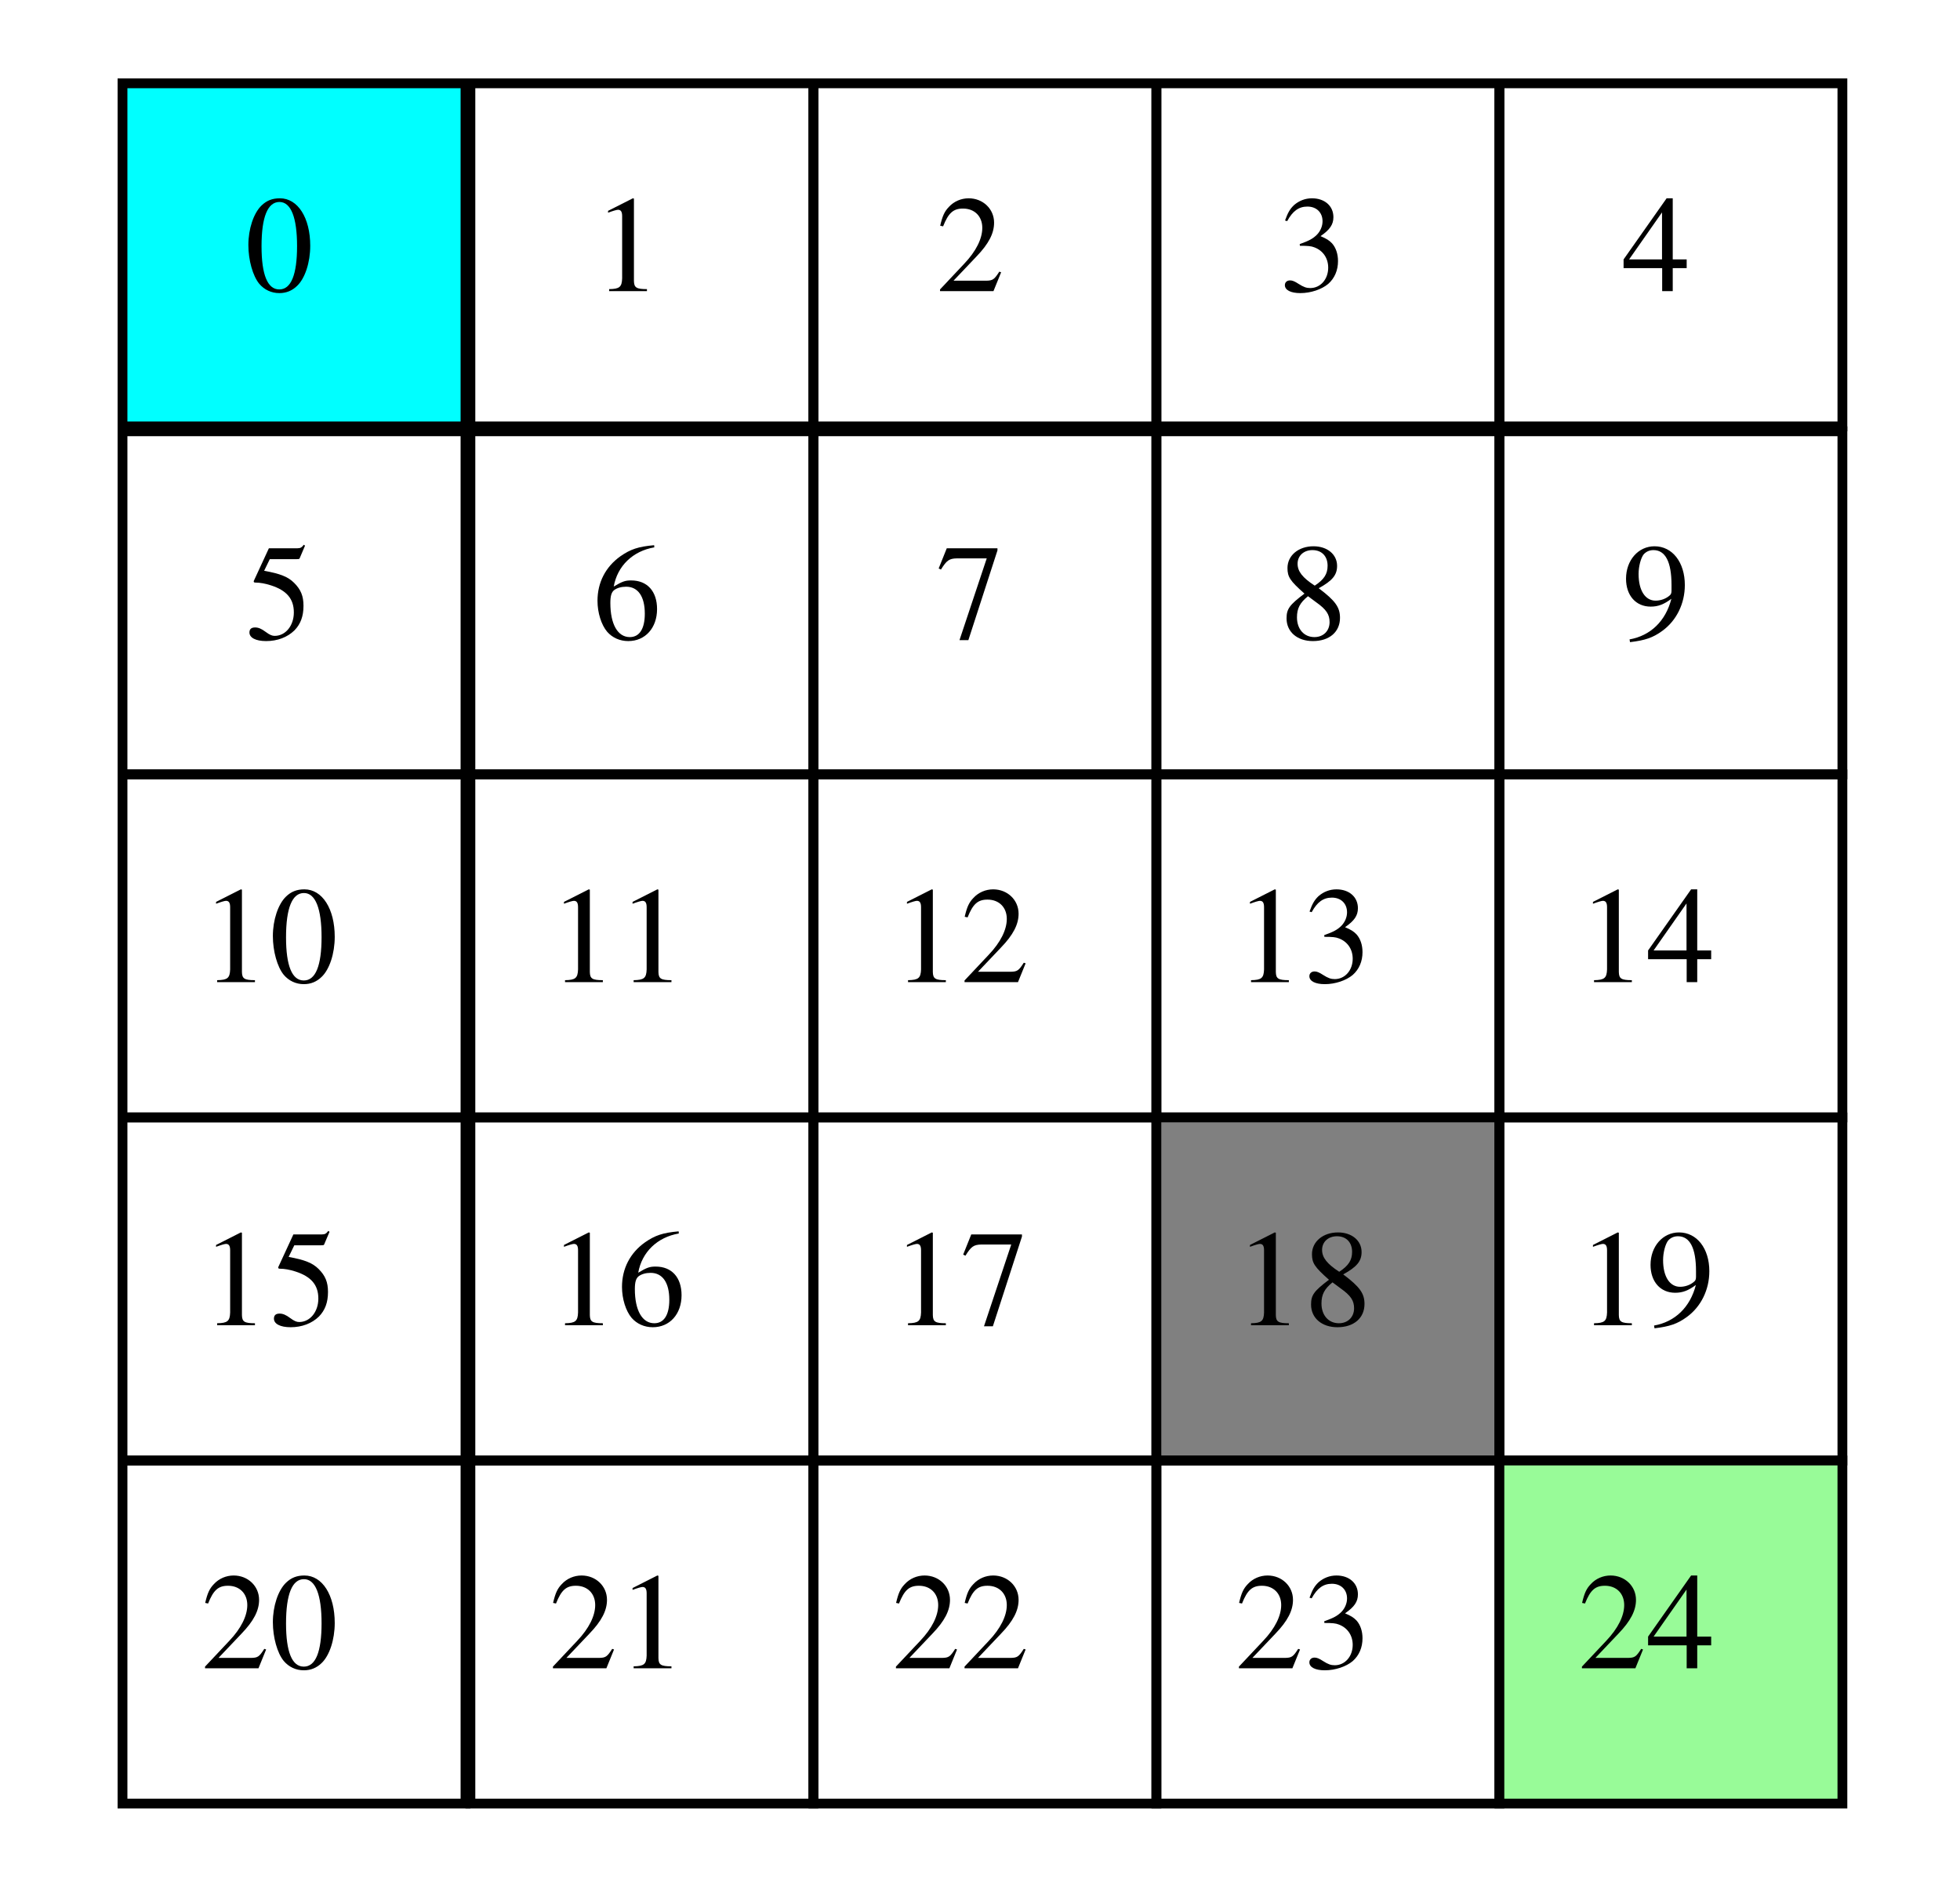
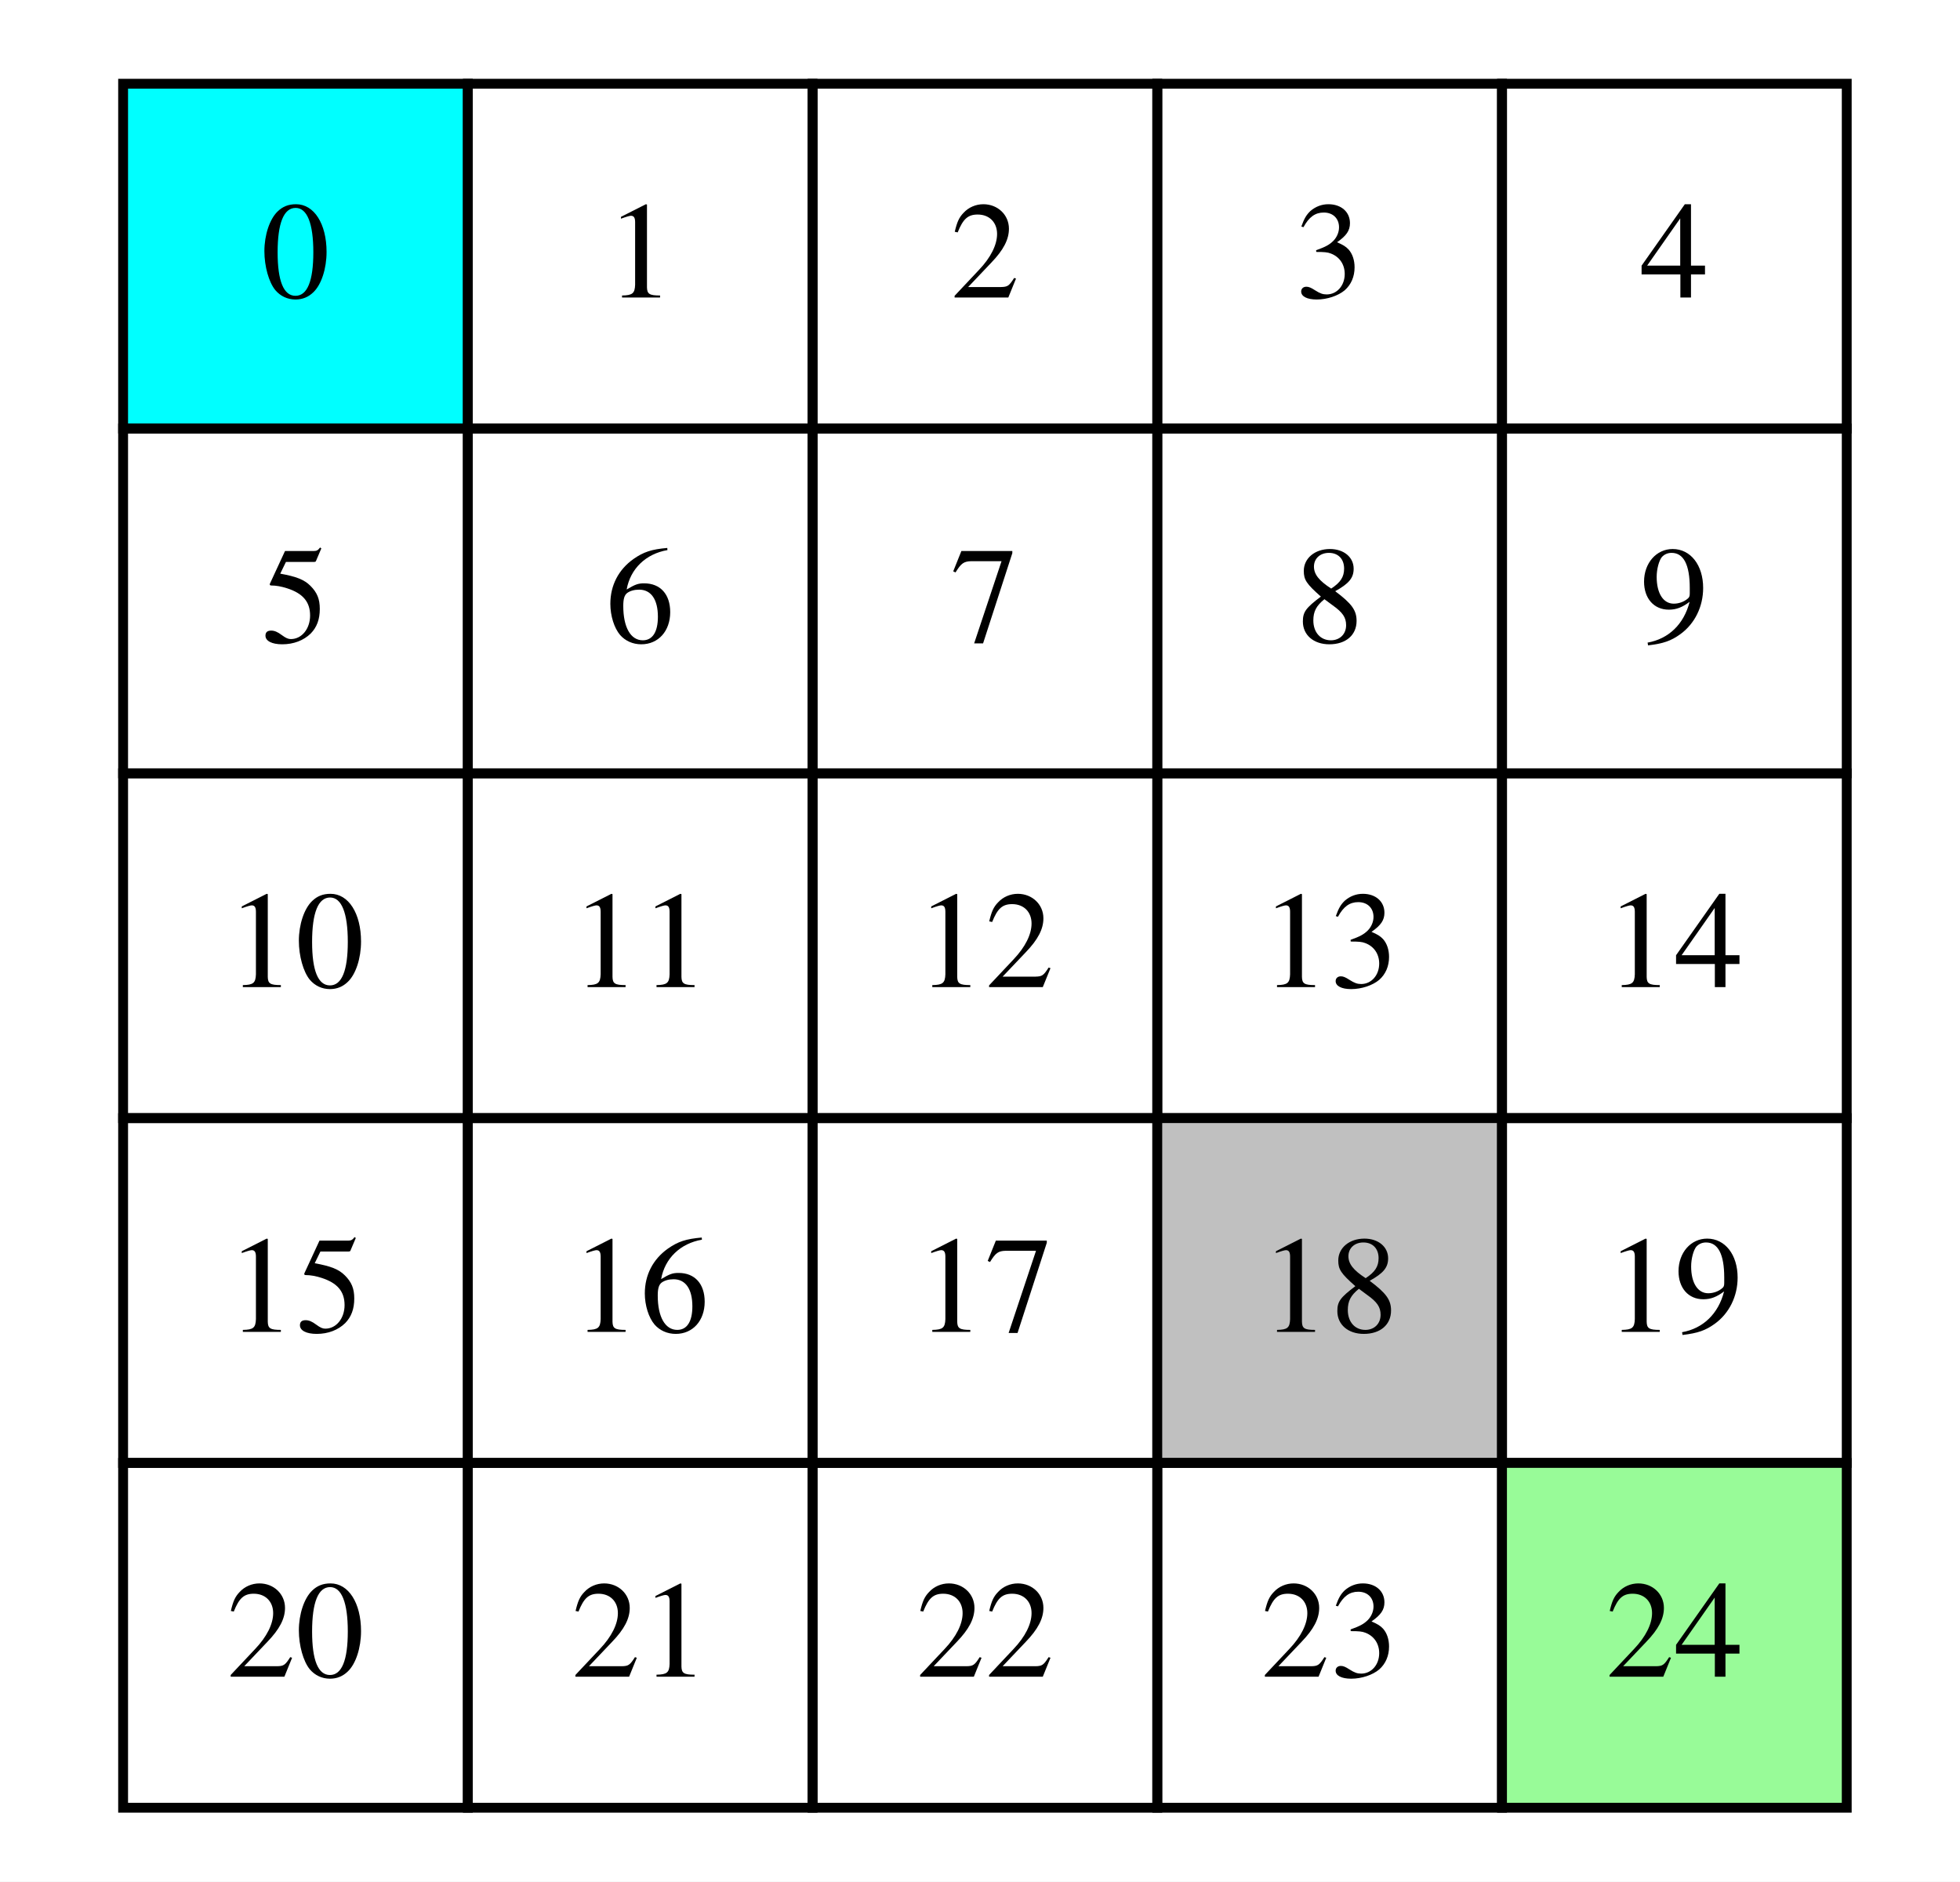
- <svg xmlns="http://www.w3.org/2000/svg" width="200pt" height="192pt" viewBox="0.00 0.00 200.00 192.00">
-   <g id="graph0" class="graph" transform="scale(1 1) rotate(0) translate(4 188)">
-     <polygon fill="white" stroke="none" points="-4,4 -4,-188 196,-188 196,4 -4,4" />
+ <svg xmlns="http://www.w3.org/2000/svg" width="199pt" height="191pt" viewBox="0.00 0.00 199.00 191.00">
+   <g id="graph0" class="graph" transform="scale(1 1) rotate(0) translate(4 187)">
+     <polygon fill="#ffffff" stroke="transparent" points="-4,4 -4,-187 195,-187 195,4 -4,4" />
    <g id="node1" class="node">
-       <polygon fill="cyan" stroke="none" points="8.5,-144.5 8.5,-179.5 43.5,-179.5 43.5,-144.5 8.5,-144.5" />
-       <polygon fill="none" stroke="black" points="8.5,-144.5 8.5,-179.5 43.5,-179.5 43.5,-144.5 8.5,-144.5" />
-       <text text-anchor="start" x="21" y="-158.3" font-family="Times,serif" font-size="14.00">0</text>
-       <polygon fill="none" stroke="black" points="44,-144.5 44,-179.5 79,-179.5 79,-144.5 44,-144.5" />
-       <text text-anchor="start" x="56.5" y="-158.3" font-family="Times,serif" font-size="14.00">1</text>
-       <polygon fill="none" stroke="black" points="79,-144.5 79,-179.5 114,-179.5 114,-144.5 79,-144.5" />
-       <text text-anchor="start" x="91.5" y="-158.3" font-family="Times,serif" font-size="14.00">2</text>
-       <polygon fill="none" stroke="black" points="114,-144.5 114,-179.5 149,-179.5 149,-144.5 114,-144.5" />
-       <text text-anchor="start" x="126.5" y="-158.3" font-family="Times,serif" font-size="14.00">3</text>
-       <polygon fill="none" stroke="black" points="149,-144.5 149,-179.5 184,-179.5 184,-144.5 149,-144.5" />
-       <text text-anchor="start" x="161.5" y="-158.3" font-family="Times,serif" font-size="14.00">4</text>
-       <polygon fill="none" stroke="black" points="8.5,-109 8.5,-144 43.5,-144 43.5,-109 8.5,-109" />
-       <text text-anchor="start" x="21" y="-122.8" font-family="Times,serif" font-size="14.00">5</text>
-       <polygon fill="none" stroke="black" points="44,-109 44,-144 79,-144 79,-109 44,-109" />
-       <text text-anchor="start" x="56.5" y="-122.8" font-family="Times,serif" font-size="14.00">6</text>
-       <polygon fill="none" stroke="black" points="79,-109 79,-144 114,-144 114,-109 79,-109" />
-       <text text-anchor="start" x="91.5" y="-122.8" font-family="Times,serif" font-size="14.00">7</text>
-       <polygon fill="none" stroke="black" points="114,-109 114,-144 149,-144 149,-109 114,-109" />
-       <text text-anchor="start" x="126.5" y="-122.8" font-family="Times,serif" font-size="14.00">8</text>
-       <polygon fill="none" stroke="black" points="149,-109 149,-144 184,-144 184,-109 149,-109" />
-       <text text-anchor="start" x="161.5" y="-122.8" font-family="Times,serif" font-size="14.00">9</text>
-       <polygon fill="none" stroke="black" points="8.5,-74 8.5,-109 43.5,-109 43.5,-74 8.5,-74" />
-       <text text-anchor="start" x="16.5" y="-87.8" font-family="Times,serif" font-size="14.00">10</text>
-       <polygon fill="none" stroke="black" points="44,-74 44,-109 79,-109 79,-74 44,-74" />
-       <text text-anchor="start" x="52" y="-87.8" font-family="Times,serif" font-size="14.00">11</text>
-       <polygon fill="none" stroke="black" points="79,-74 79,-109 114,-109 114,-74 79,-74" />
-       <text text-anchor="start" x="87" y="-87.8" font-family="Times,serif" font-size="14.00">12</text>
-       <polygon fill="none" stroke="black" points="114,-74 114,-109 149,-109 149,-74 114,-74" />
-       <text text-anchor="start" x="122" y="-87.8" font-family="Times,serif" font-size="14.00">13</text>
-       <polygon fill="none" stroke="black" points="149,-74 149,-109 184,-109 184,-74 149,-74" />
-       <text text-anchor="start" x="157" y="-87.8" font-family="Times,serif" font-size="14.00">14</text>
-       <polygon fill="none" stroke="black" points="8.5,-39 8.5,-74 43.5,-74 43.5,-39 8.5,-39" />
-       <text text-anchor="start" x="16.5" y="-52.8" font-family="Times,serif" font-size="14.00">15</text>
-       <polygon fill="none" stroke="black" points="44,-39 44,-74 79,-74 79,-39 44,-39" />
-       <text text-anchor="start" x="52" y="-52.8" font-family="Times,serif" font-size="14.00">16</text>
-       <polygon fill="none" stroke="black" points="79,-39 79,-74 114,-74 114,-39 79,-39" />
-       <text text-anchor="start" x="87" y="-52.8" font-family="Times,serif" font-size="14.00">17</text>
-       <polygon fill="gray" stroke="none" points="114,-39 114,-74 149,-74 149,-39 114,-39" />
-       <polygon fill="none" stroke="black" points="114,-39 114,-74 149,-74 149,-39 114,-39" />
-       <text text-anchor="start" x="122" y="-52.8" font-family="Times,serif" font-size="14.00">18</text>
-       <polygon fill="none" stroke="black" points="149,-39 149,-74 184,-74 184,-39 149,-39" />
-       <text text-anchor="start" x="157" y="-52.8" font-family="Times,serif" font-size="14.00">19</text>
-       <polygon fill="none" stroke="black" points="8.5,-4 8.5,-39 43.5,-39 43.5,-4 8.5,-4" />
-       <text text-anchor="start" x="16.5" y="-17.8" font-family="Times,serif" font-size="14.00">20</text>
-       <polygon fill="none" stroke="black" points="44,-4 44,-39 79,-39 79,-4 44,-4" />
-       <text text-anchor="start" x="52" y="-17.8" font-family="Times,serif" font-size="14.00">21</text>
-       <polygon fill="none" stroke="black" points="79,-4 79,-39 114,-39 114,-4 79,-4" />
-       <text text-anchor="start" x="87" y="-17.8" font-family="Times,serif" font-size="14.00">22</text>
-       <polygon fill="none" stroke="black" points="114,-4 114,-39 149,-39 149,-4 114,-4" />
-       <text text-anchor="start" x="122" y="-17.8" font-family="Times,serif" font-size="14.00">23</text>
-       <polygon fill="palegreen" stroke="none" points="149,-4 149,-39 184,-39 184,-4 149,-4" />
-       <polygon fill="none" stroke="black" points="149,-4 149,-39 184,-39 184,-4 149,-4" />
-       <text text-anchor="start" x="157" y="-17.8" font-family="Times,serif" font-size="14.00">24</text>
+       <polygon fill="#00ffff" stroke="transparent" points="8.5,-143.5 8.5,-178.5 43.5,-178.5 43.5,-143.5 8.5,-143.5" />
+       <polygon fill="none" stroke="#000000" points="8.5,-143.5 8.5,-178.5 43.5,-178.5 43.5,-143.5 8.5,-143.5" />
+       <text text-anchor="start" x="22.5" y="-156.8" font-family="Times,serif" font-size="14.00" fill="#000000">0</text>
+       <polygon fill="none" stroke="#000000" points="43.5,-143.5 43.5,-178.5 78.5,-178.5 78.5,-143.5 43.5,-143.5" />
+       <text text-anchor="start" x="57.5" y="-156.8" font-family="Times,serif" font-size="14.00" fill="#000000">1</text>
+       <polygon fill="none" stroke="#000000" points="78.5,-143.5 78.5,-178.5 113.5,-178.5 113.5,-143.5 78.5,-143.5" />
+       <text text-anchor="start" x="92.5" y="-156.8" font-family="Times,serif" font-size="14.00" fill="#000000">2</text>
+       <polygon fill="none" stroke="#000000" points="113.5,-143.5 113.5,-178.5 148.5,-178.5 148.5,-143.5 113.5,-143.5" />
+       <text text-anchor="start" x="127.5" y="-156.8" font-family="Times,serif" font-size="14.00" fill="#000000">3</text>
+       <polygon fill="none" stroke="#000000" points="148.5,-143.5 148.5,-178.5 183.5,-178.5 183.5,-143.5 148.5,-143.5" />
+       <text text-anchor="start" x="162.5" y="-156.8" font-family="Times,serif" font-size="14.00" fill="#000000">4</text>
+       <polygon fill="none" stroke="#000000" points="8.5,-108.5 8.5,-143.5 43.5,-143.5 43.5,-108.5 8.5,-108.5" />
+       <text text-anchor="start" x="22.5" y="-121.8" font-family="Times,serif" font-size="14.00" fill="#000000">5</text>
+       <polygon fill="none" stroke="#000000" points="43.5,-108.5 43.5,-143.5 78.5,-143.5 78.5,-108.5 43.5,-108.5" />
+       <text text-anchor="start" x="57.5" y="-121.8" font-family="Times,serif" font-size="14.00" fill="#000000">6</text>
+       <polygon fill="none" stroke="#000000" points="78.5,-108.5 78.5,-143.5 113.5,-143.5 113.5,-108.5 78.5,-108.5" />
+       <text text-anchor="start" x="92.5" y="-121.8" font-family="Times,serif" font-size="14.00" fill="#000000">7</text>
+       <polygon fill="none" stroke="#000000" points="113.5,-108.5 113.5,-143.5 148.5,-143.5 148.5,-108.5 113.5,-108.5" />
+       <text text-anchor="start" x="127.5" y="-121.8" font-family="Times,serif" font-size="14.00" fill="#000000">8</text>
+       <polygon fill="none" stroke="#000000" points="148.5,-108.5 148.5,-143.5 183.5,-143.5 183.5,-108.5 148.5,-108.5" />
+       <text text-anchor="start" x="162.5" y="-121.8" font-family="Times,serif" font-size="14.00" fill="#000000">9</text>
+       <polygon fill="none" stroke="#000000" points="8.5,-73.5 8.5,-108.5 43.5,-108.5 43.5,-73.5 8.5,-73.5" />
+       <text text-anchor="start" x="19" y="-86.8" font-family="Times,serif" font-size="14.00" fill="#000000">10</text>
+       <polygon fill="none" stroke="#000000" points="43.5,-73.5 43.5,-108.5 78.5,-108.5 78.5,-73.5 43.5,-73.5" />
+       <text text-anchor="start" x="54" y="-86.8" font-family="Times,serif" font-size="14.00" fill="#000000">11</text>
+       <polygon fill="none" stroke="#000000" points="78.5,-73.5 78.5,-108.5 113.5,-108.5 113.5,-73.5 78.5,-73.5" />
+       <text text-anchor="start" x="89" y="-86.8" font-family="Times,serif" font-size="14.00" fill="#000000">12</text>
+       <polygon fill="none" stroke="#000000" points="113.5,-73.5 113.5,-108.5 148.5,-108.5 148.5,-73.5 113.5,-73.5" />
+       <text text-anchor="start" x="124" y="-86.8" font-family="Times,serif" font-size="14.00" fill="#000000">13</text>
+       <polygon fill="none" stroke="#000000" points="148.5,-73.5 148.5,-108.5 183.5,-108.5 183.5,-73.5 148.5,-73.5" />
+       <text text-anchor="start" x="159" y="-86.8" font-family="Times,serif" font-size="14.00" fill="#000000">14</text>
+       <polygon fill="none" stroke="#000000" points="8.5,-38.5 8.5,-73.5 43.5,-73.5 43.5,-38.5 8.5,-38.5" />
+       <text text-anchor="start" x="19" y="-51.8" font-family="Times,serif" font-size="14.00" fill="#000000">15</text>
+       <polygon fill="none" stroke="#000000" points="43.5,-38.5 43.5,-73.5 78.5,-73.5 78.5,-38.5 43.5,-38.5" />
+       <text text-anchor="start" x="54" y="-51.8" font-family="Times,serif" font-size="14.00" fill="#000000">16</text>
+       <polygon fill="none" stroke="#000000" points="78.5,-38.5 78.5,-73.5 113.5,-73.5 113.5,-38.5 78.5,-38.5" />
+       <text text-anchor="start" x="89" y="-51.8" font-family="Times,serif" font-size="14.00" fill="#000000">17</text>
+       <polygon fill="#c0c0c0" stroke="transparent" points="113.5,-38.5 113.5,-73.5 148.5,-73.5 148.5,-38.5 113.5,-38.5" />
+       <polygon fill="none" stroke="#000000" points="113.5,-38.5 113.5,-73.5 148.5,-73.5 148.5,-38.5 113.5,-38.5" />
+       <text text-anchor="start" x="124" y="-51.8" font-family="Times,serif" font-size="14.00" fill="#000000">18</text>
+       <polygon fill="none" stroke="#000000" points="148.5,-38.5 148.5,-73.5 183.5,-73.5 183.5,-38.5 148.5,-38.5" />
+       <text text-anchor="start" x="159" y="-51.8" font-family="Times,serif" font-size="14.00" fill="#000000">19</text>
+       <polygon fill="none" stroke="#000000" points="8.5,-3.5 8.5,-38.5 43.5,-38.5 43.5,-3.5 8.5,-3.5" />
+       <text text-anchor="start" x="19" y="-16.8" font-family="Times,serif" font-size="14.00" fill="#000000">20</text>
+       <polygon fill="none" stroke="#000000" points="43.5,-3.5 43.5,-38.5 78.5,-38.5 78.5,-3.5 43.5,-3.5" />
+       <text text-anchor="start" x="54" y="-16.8" font-family="Times,serif" font-size="14.00" fill="#000000">21</text>
+       <polygon fill="none" stroke="#000000" points="78.5,-3.5 78.5,-38.5 113.5,-38.5 113.5,-3.5 78.5,-3.5" />
+       <text text-anchor="start" x="89" y="-16.8" font-family="Times,serif" font-size="14.00" fill="#000000">22</text>
+       <polygon fill="none" stroke="#000000" points="113.5,-3.5 113.5,-38.5 148.5,-38.5 148.5,-3.5 113.5,-3.5" />
+       <text text-anchor="start" x="124" y="-16.8" font-family="Times,serif" font-size="14.00" fill="#000000">23</text>
+       <polygon fill="#98fb98" stroke="transparent" points="148.5,-3.5 148.5,-38.5 183.5,-38.5 183.5,-3.5 148.5,-3.5" />
+       <polygon fill="none" stroke="#000000" points="148.5,-3.5 148.5,-38.5 183.5,-38.5 183.5,-3.5 148.5,-3.5" />
+       <text text-anchor="start" x="159" y="-16.8" font-family="Times,serif" font-size="14.00" fill="#000000">24</text>
    </g>
  </g>
</svg>
